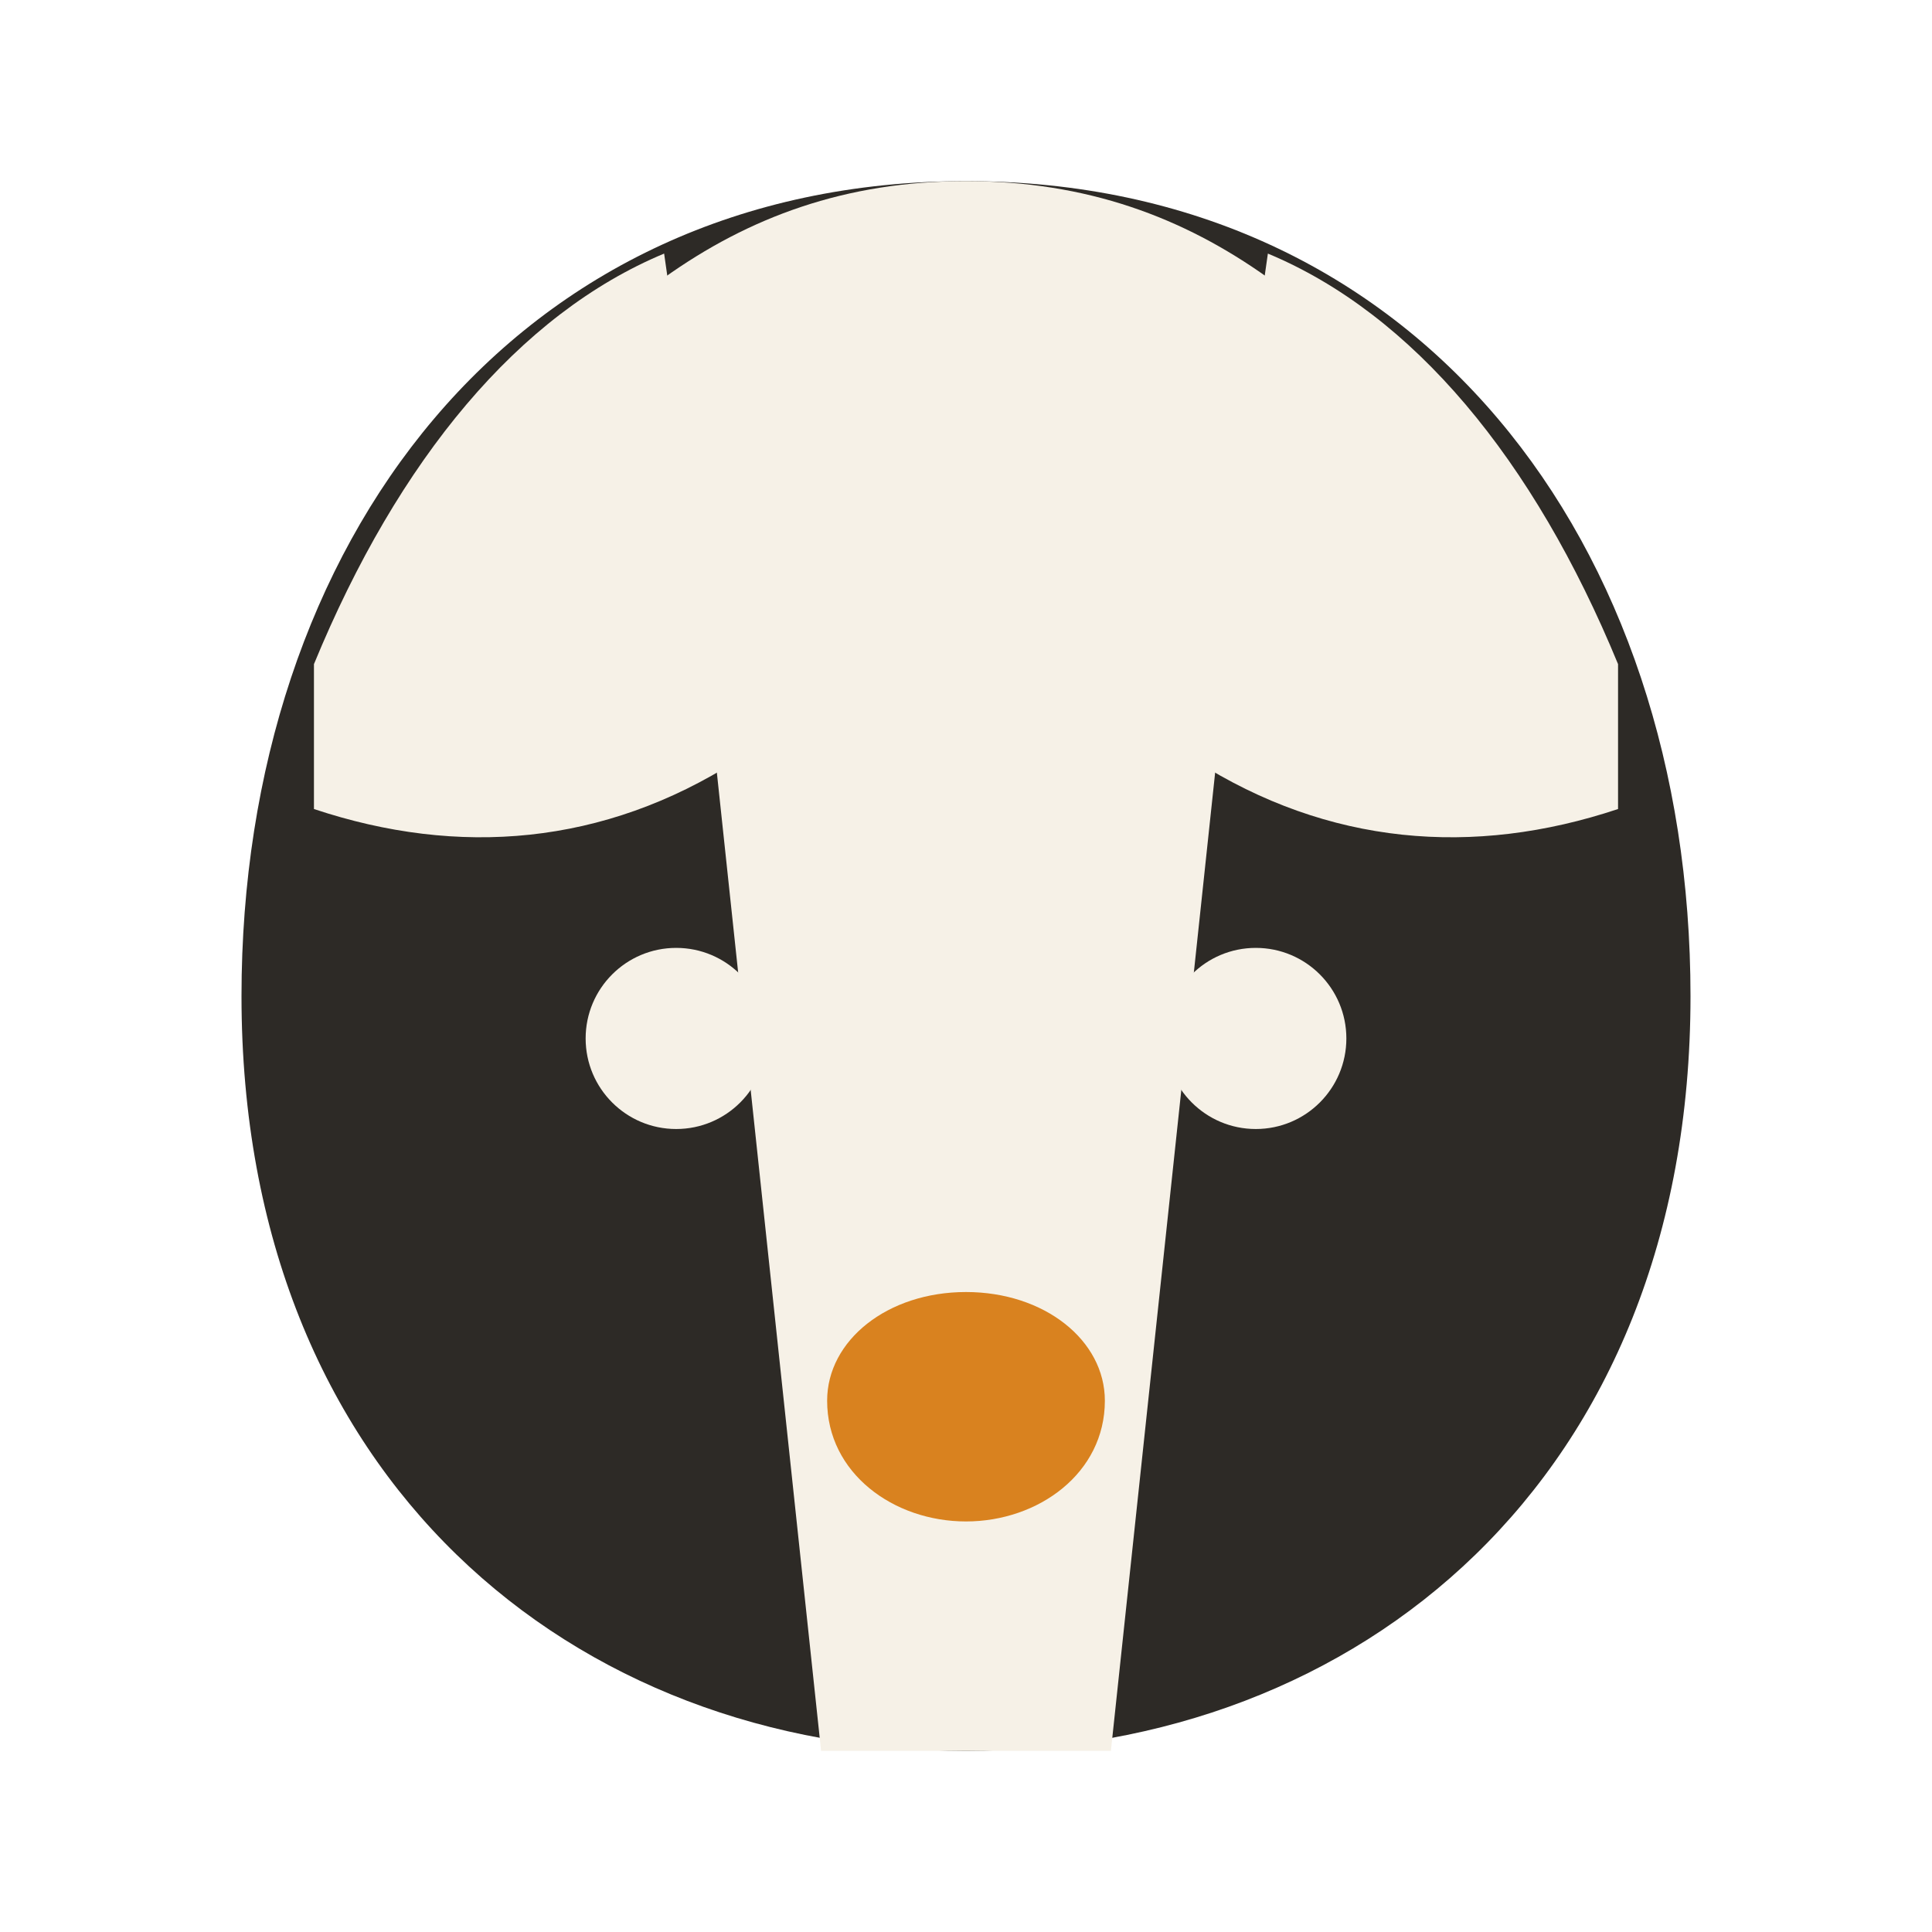
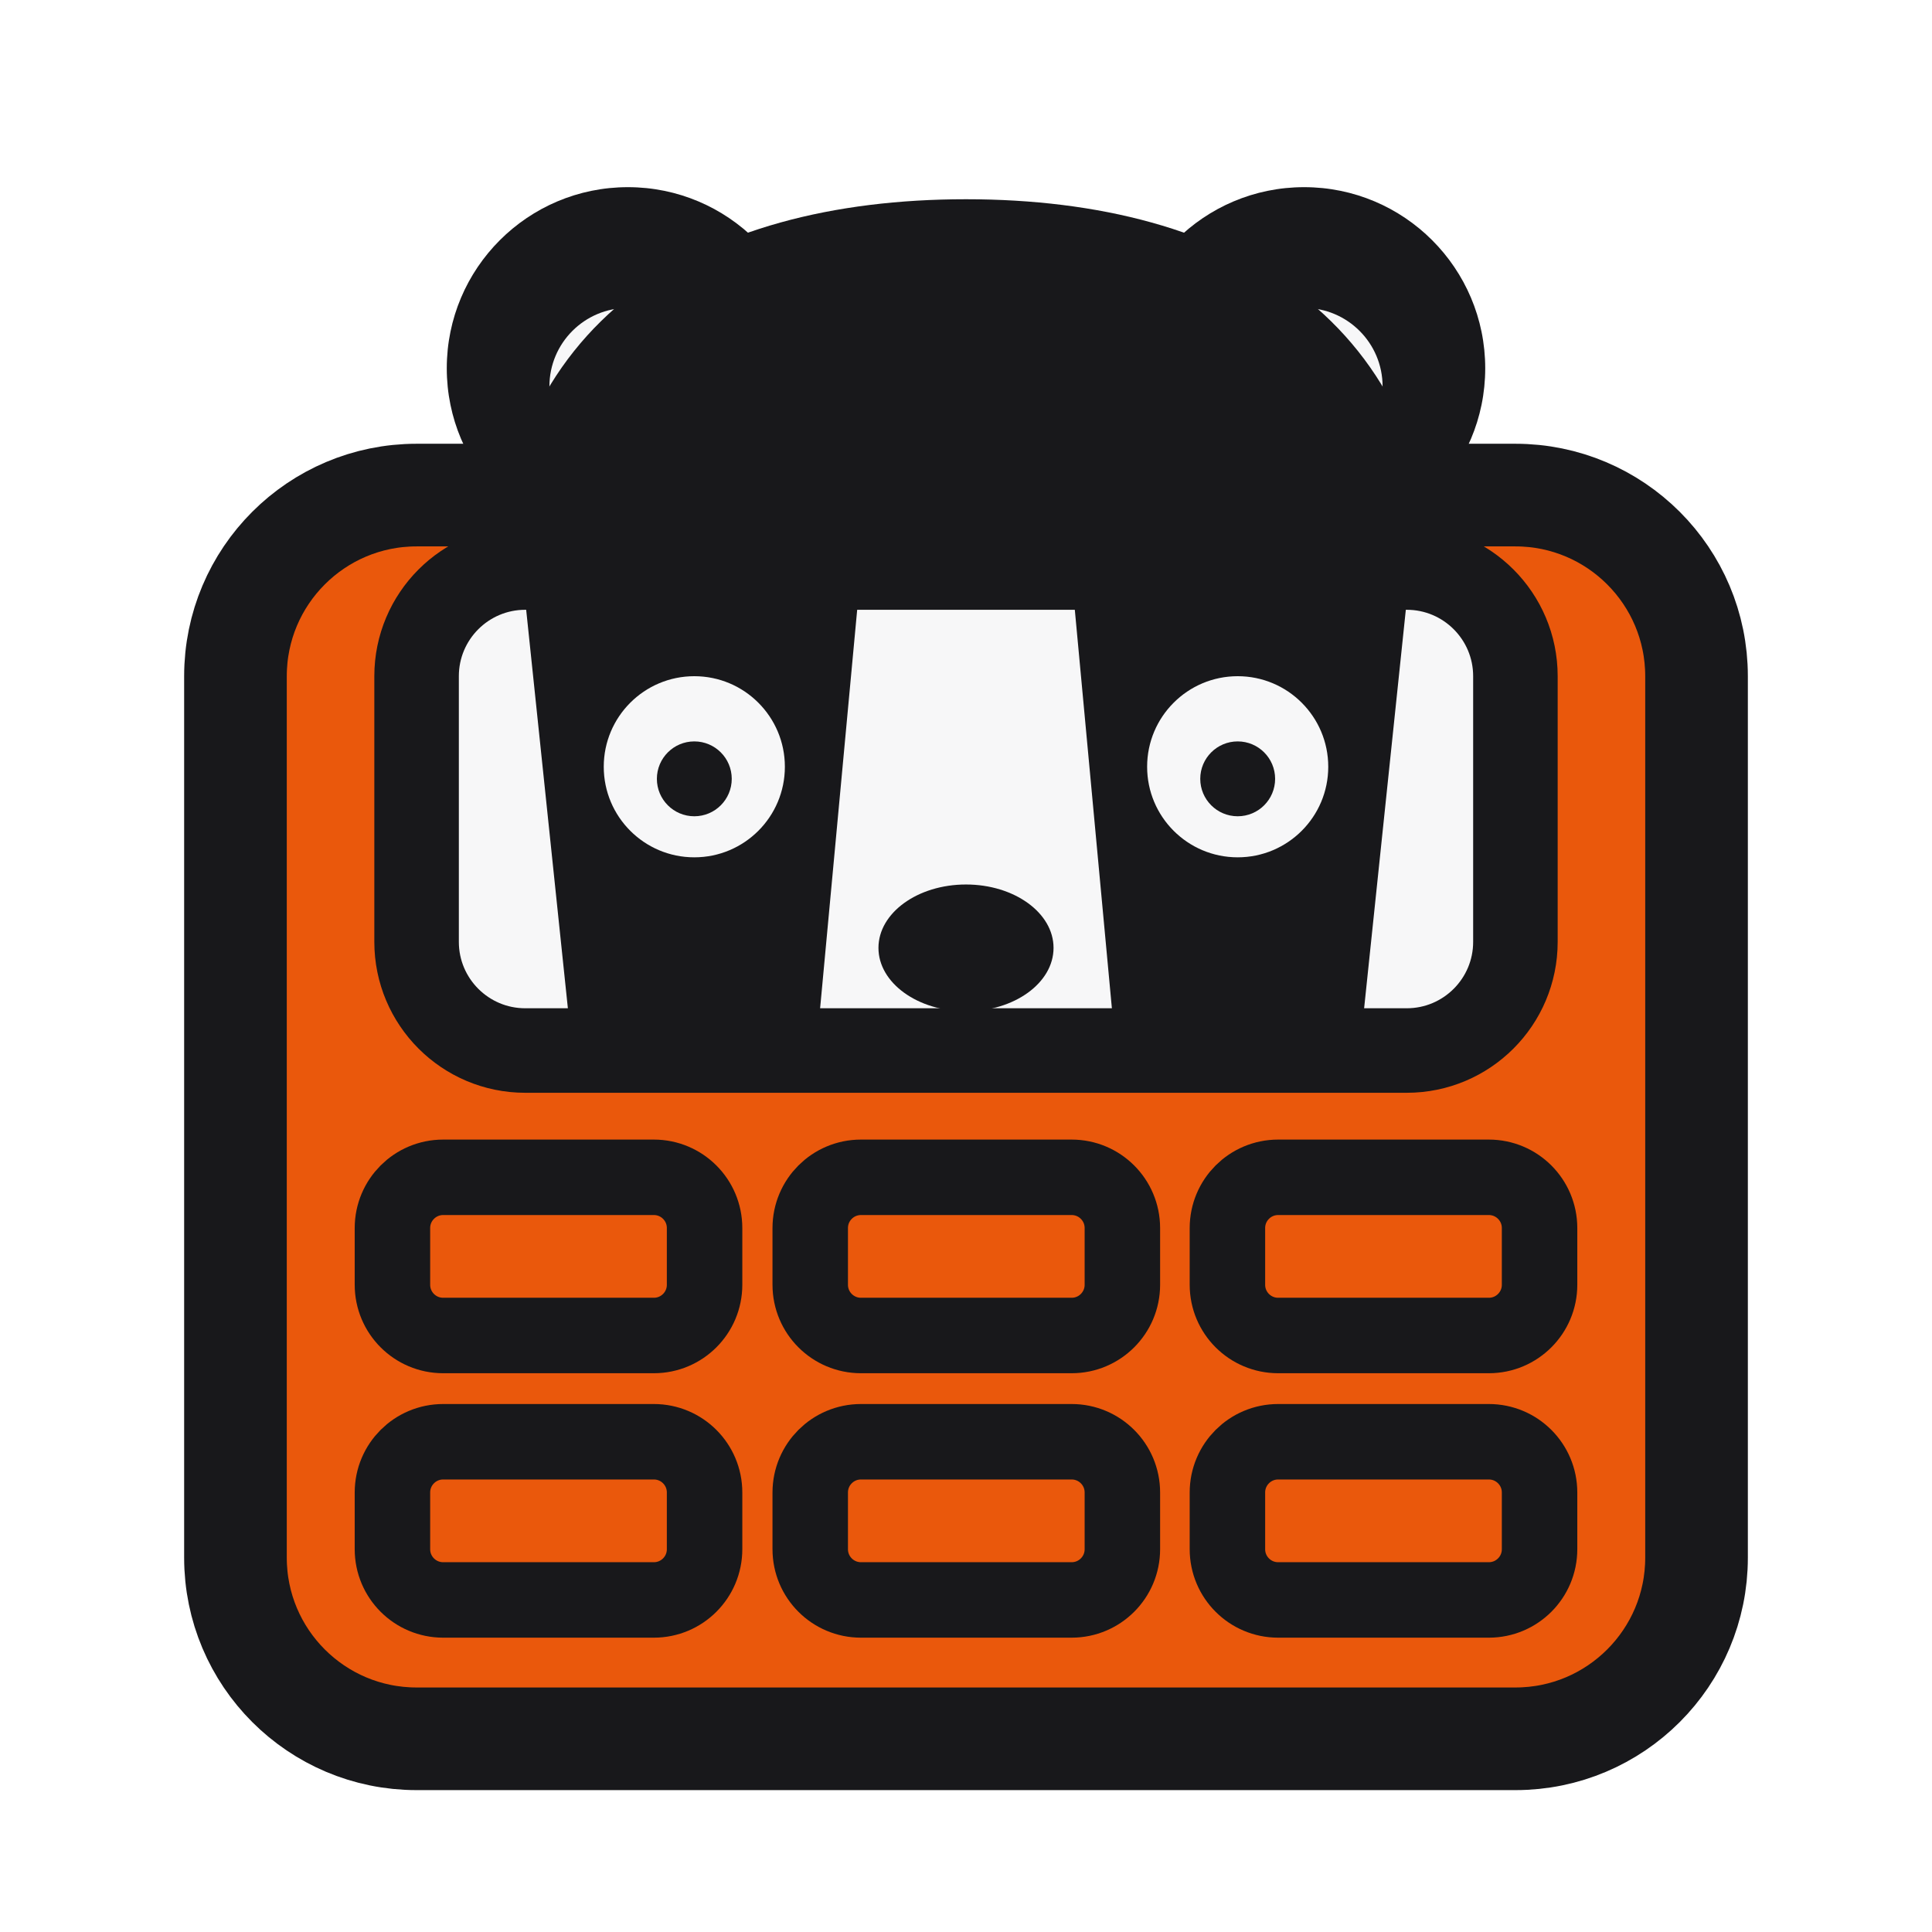
<svg xmlns="http://www.w3.org/2000/svg" viewBox="0 0 32 32">
-   <path d="M16 3 C23.5 3 28 9 28 16.5 C28 24.5 22.5 29 16 29 C9.5 29 4 24.5 4 16.5 C4 9 8.5 3 16 3 Z" fill="#2d2a26" />
-   <path d="M16 3 C18 3 19.6 3.6 21 4.6 L18.4 29 L13.6 29 L11 4.6 C12.4 3.6 14 3 16 3 Z" fill="#f6f1e7" />
-   <path d="M5.2 11 C6.6 7.6 8.6 5.2 11 4.2 L12.2 12.6 C10 14 7.6 14.2 5.2 13.4 Z" fill="#f6f1e7" />
-   <path d="M26.8 11 C25.4 7.6 23.4 5.2 21 4.2 L19.8 12.6 C22 14 24.4 14.2 26.8 13.4 Z" fill="#f6f1e7" />
-   <circle cx="11.2" cy="17.2" r="1.5" fill="#f6f1e7" />
-   <circle cx="20.8" cy="17.2" r="1.5" fill="#f6f1e7" />
-   <path d="M16 21.4 C17.3 21.4 18.3 22.2 18.3 23.2 C18.3 24.4 17.2 25.2 16 25.2 C14.8 25.2 13.7 24.4 13.7 23.2 C13.7 22.2 14.7 21.4 16 21.4 Z" fill="#d9821f" />
+   <defs>
+     <clipPath id="s">
+       <rect x="6.9" y="9.4" width="18.2" height="8" rx="1.8" />
+     </clipPath>
+   </defs>
+   <circle cx="10.4" cy="6.1" r="3" fill="#18181b" />
+   <circle cx="21.6" cy="6.1" r="3" fill="#18181b" />
+   <circle cx="10.4" cy="6.4" r="1.3" fill="#f7f7f8" />
+   <circle cx="21.6" cy="6.4" r="1.3" fill="#f7f7f8" />
+   <path d="M8.2 10 C8.2 5.3 11.6 3.3 16 3.3 C20.4 3.3 23.8 5.3 23.8 10 Z" fill="#18181b" />
+   <rect x="3.9" y="8.2" width="24.2" height="20.6" rx="3" fill="#ea580c" stroke="#18181b" stroke-width="1.7" />
+   <rect x="6.9" y="9.4" width="18.2" height="8" rx="1.8" fill="#f7f7f8" stroke="#18181b" stroke-width="1.4" />
+   <g clip-path="url(#s)">
+     <path d="M8.6 9.0 H14.3 L13.5 17.6 H9.5 Z" fill="#18181b" />
+     <path d="M23.4 9.0 H17.7 L18.5 17.6 H22.5 Z" fill="#18181b" />
+     <circle cx="11.5" cy="12.7" r="1.5" fill="#f7f7f8" />
+     <circle cx="20.5" cy="12.7" r="1.5" fill="#f7f7f8" />
+     <circle cx="11.5" cy="12.9" r="0.62" fill="#18181b" />
+     <circle cx="20.5" cy="12.9" r="0.62" fill="#18181b" />
+     <ellipse cx="16" cy="15.7" rx="1.45" ry="1.05" fill="#18181b" />
+   </g>
+   <g fill="#ea580c" stroke="#18181b" stroke-width="1.25">
+     <rect x="6.50" y="19.50" width="5.17" height="2.62" rx="0.84" />
+     <rect x="13.42" y="19.50" width="5.17" height="2.62" rx="0.84" />
+     <rect x="20.33" y="19.50" width="5.17" height="2.62" rx="0.84" />
+     <rect x="6.50" y="23.88" width="5.17" height="2.62" rx="0.84" />
+     <rect x="13.42" y="23.88" width="5.17" height="2.62" rx="0.84" />
+     <rect x="20.33" y="23.88" width="5.17" height="2.62" rx="0.84" />
+   </g>
</svg>
